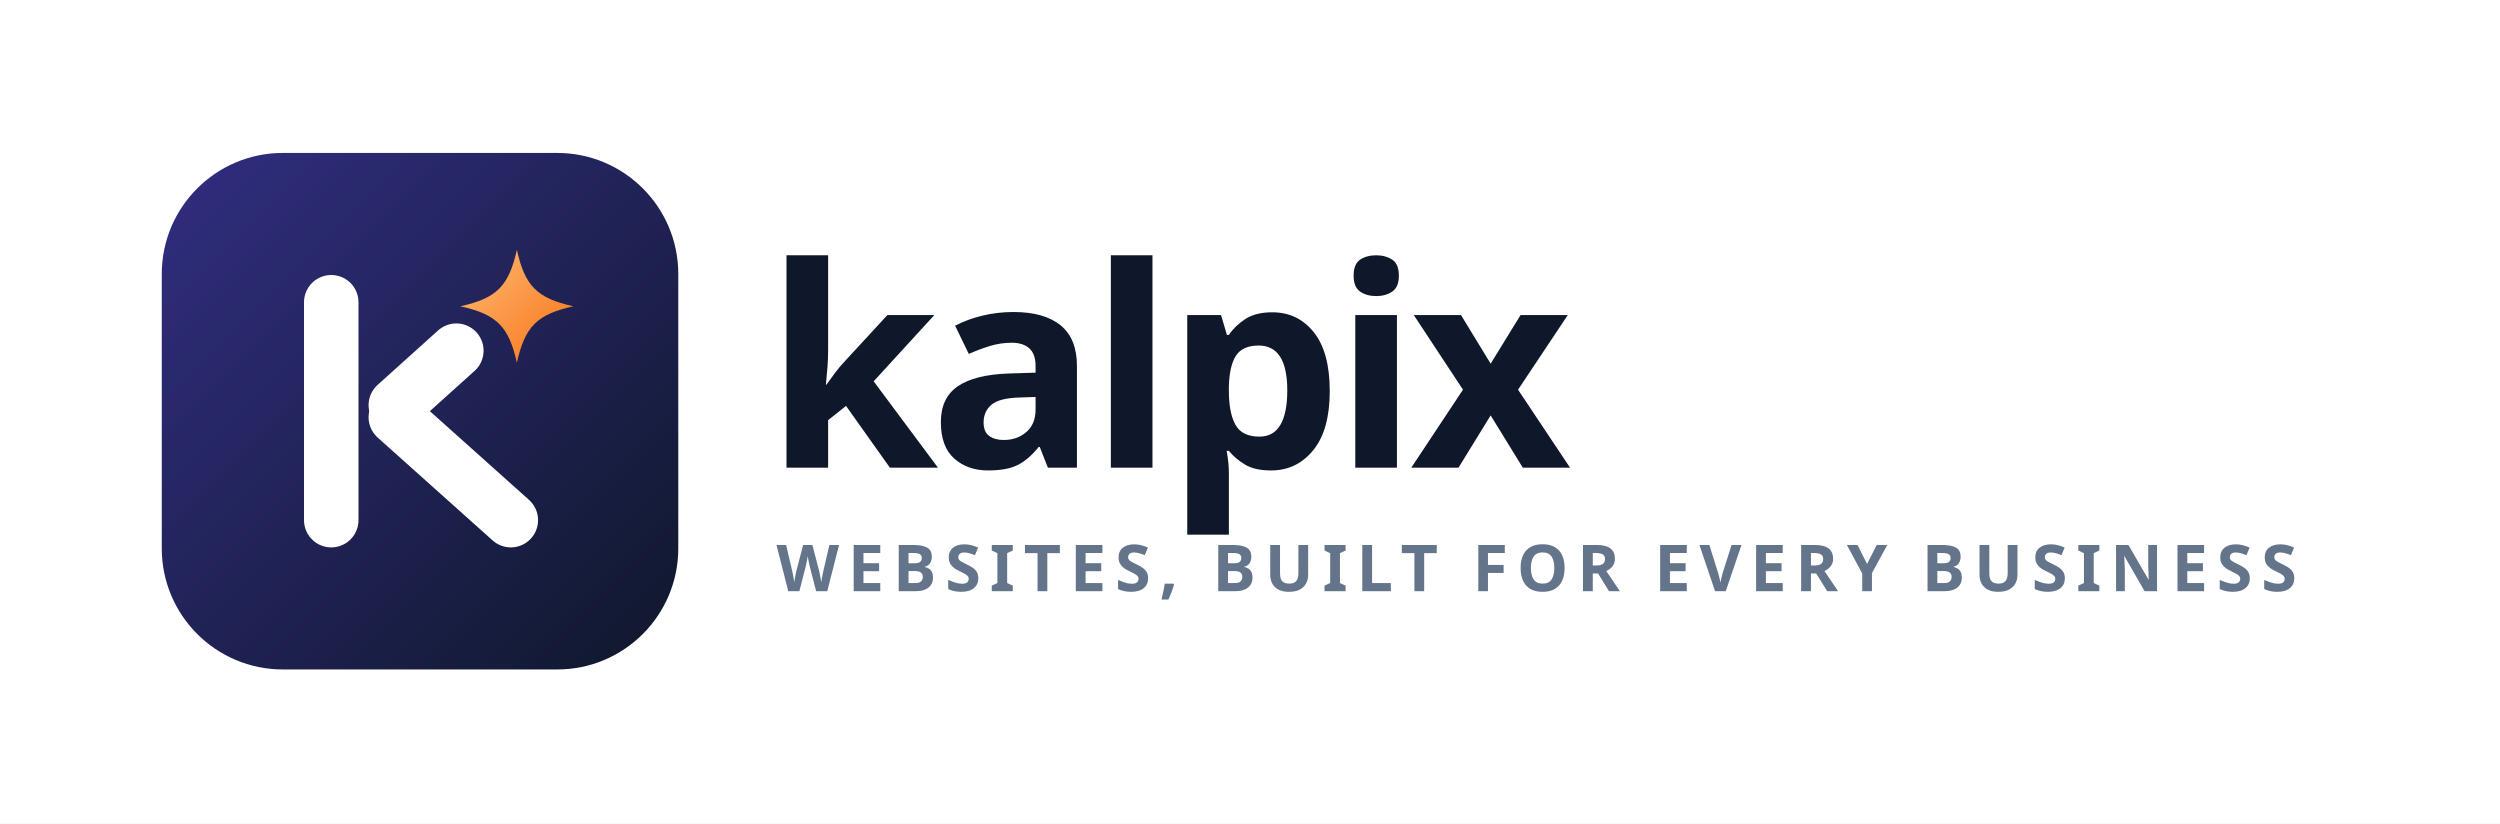
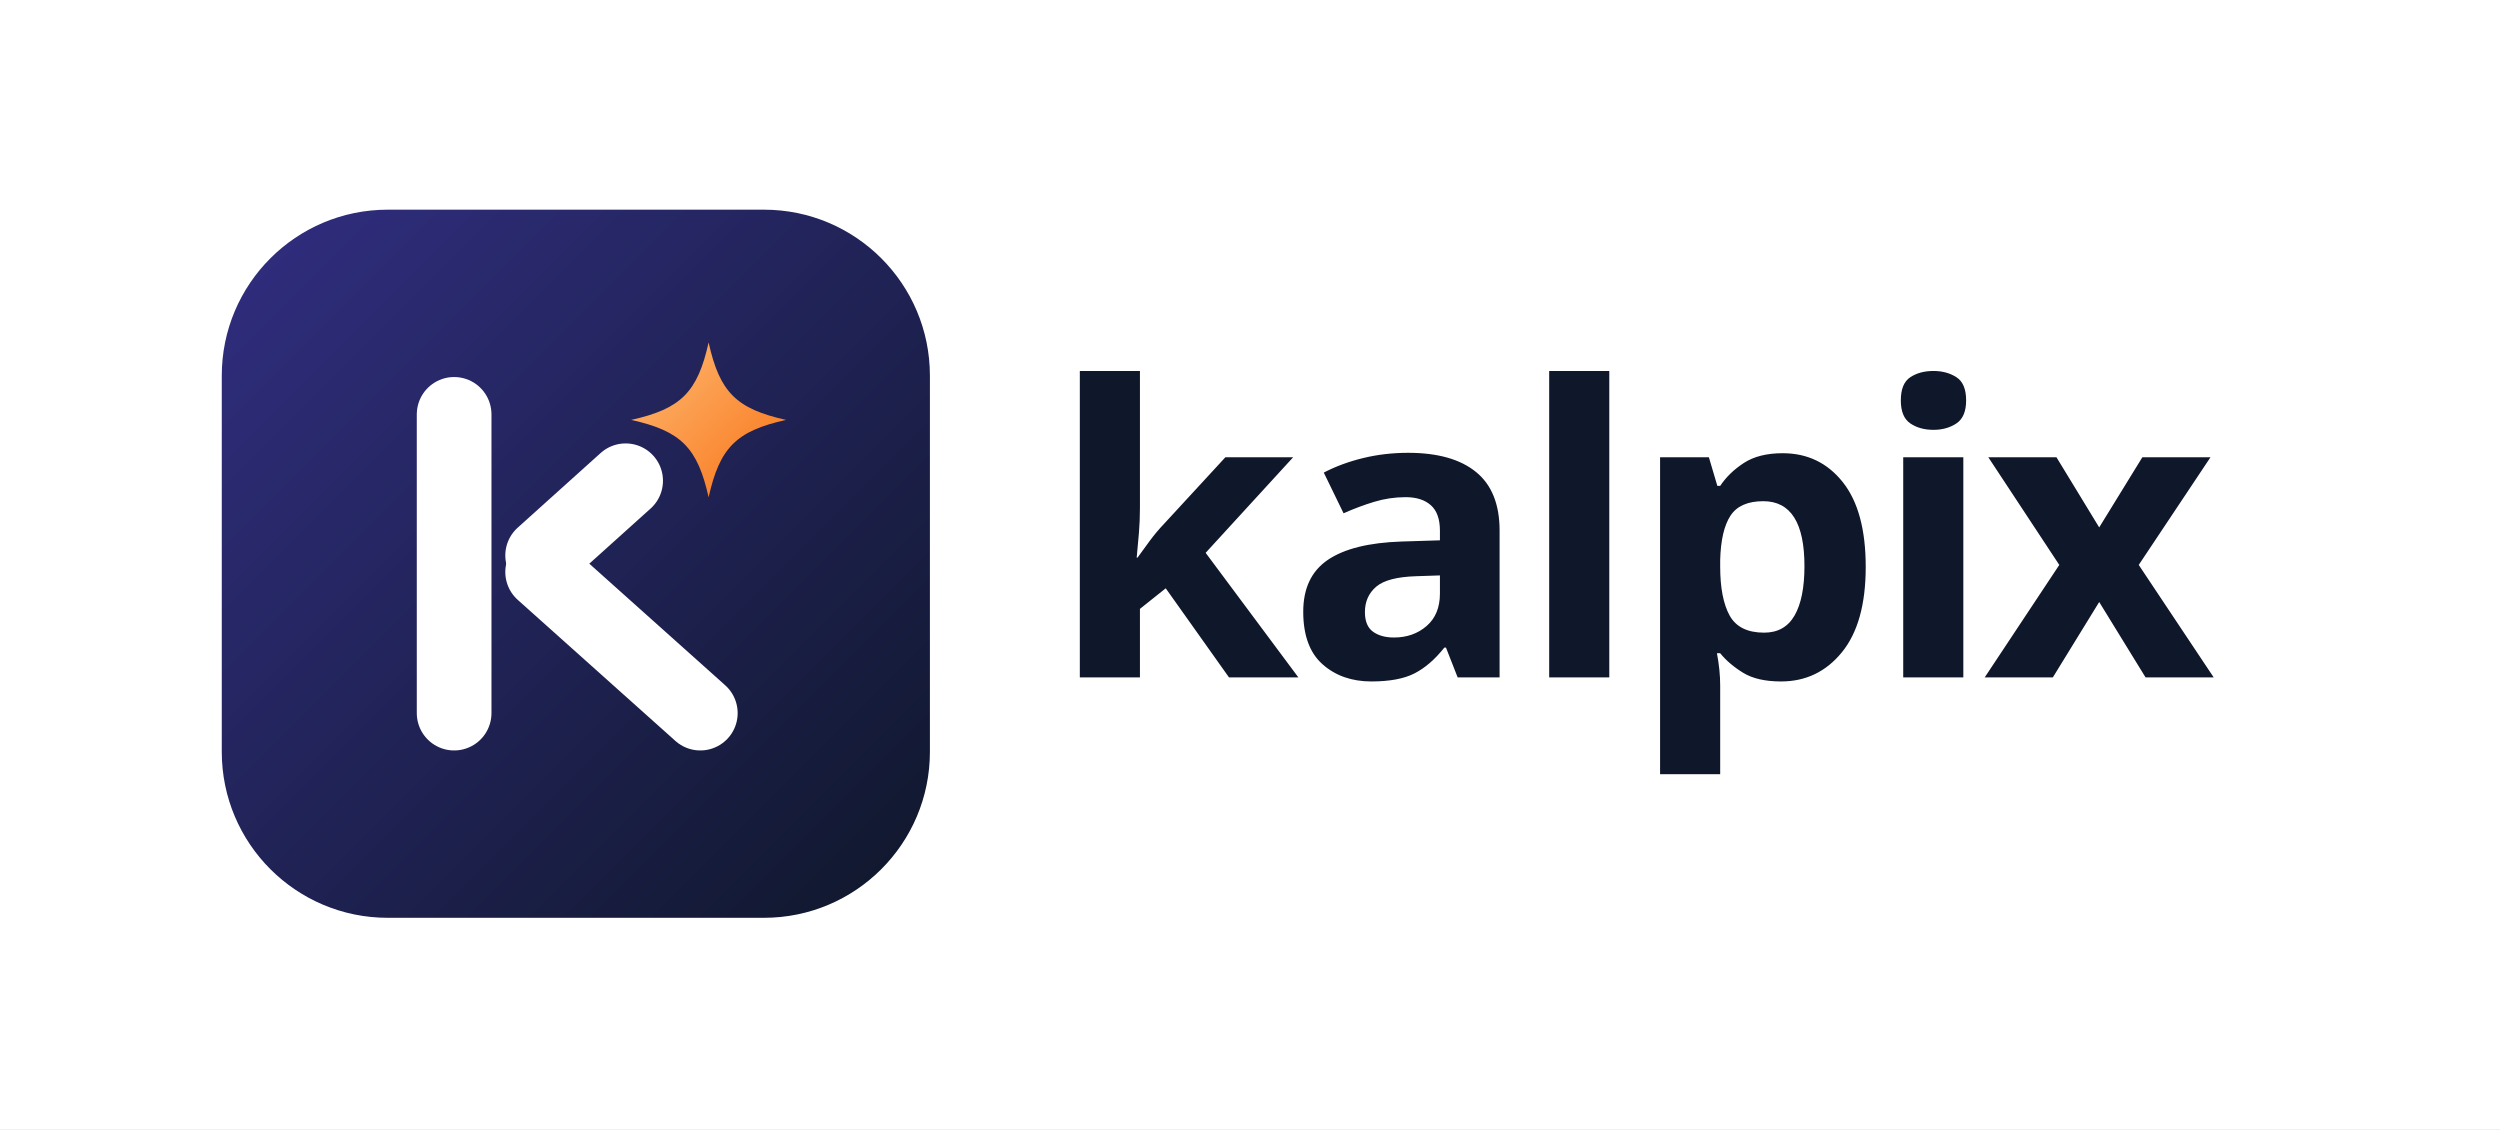
- <svg xmlns="http://www.w3.org/2000/svg" viewBox="0 0 1700 560" width="1700" height="560">
-   <rect width="1700" height="560" fill="#FFFFFF" />
+ <svg xmlns="http://www.w3.org/2000/svg" viewBox="0 0 1240 560" width="1240" height="560">
+   <rect width="1240" height="560" fill="#FFFFFF" />
  <g transform="translate(110,104) scale(0.686)">
    <defs>
      <linearGradient id="bg" x1="0" y1="0" x2="1" y2="1">
        <stop offset="0" stop-color="#312E81" />
        <stop offset="1" stop-color="#0F172A" />
      </linearGradient>
      <linearGradient id="spark" x1="0" y1="0" x2="1" y2="1">
        <stop offset="0" stop-color="#FDBA74" />
        <stop offset="1" stop-color="#F97316" />
      </linearGradient>
    </defs>
    <rect width="512" height="512" rx="120" fill="url(#bg)" />
    <g stroke="#FFFFFF" stroke-width="54" stroke-linecap="round" fill="none">
      <line x1="168" y1="148" x2="168" y2="364" />
      <line x1="232" y1="262" x2="346" y2="364" />
      <line x1="232" y1="250" x2="292" y2="196" />
    </g>
    <path d="M352 96 C360 132 372 144 408 152 C372 160 360 172 352 208 C344 172 332 160 296 152 C332 144 344 132 352 96 Z" fill="url(#spark)" />
  </g>
-   <text x="520" y="318" font-family="Sora" font-weight="700" font-size="190" letter-spacing="-6" fill="#0F172A">kalpix</text>
-   <text x="528" y="402" font-family="Manrope" font-weight="600" font-size="44" letter-spacing="6" fill="#64748B">WEBSITES, BUILT FOR EVERY BUSINESS</text>
+   <text x="520" y="336" font-family="Sora" font-weight="700" font-size="200" letter-spacing="-6" fill="#0F172A">kalpix</text>
</svg>
